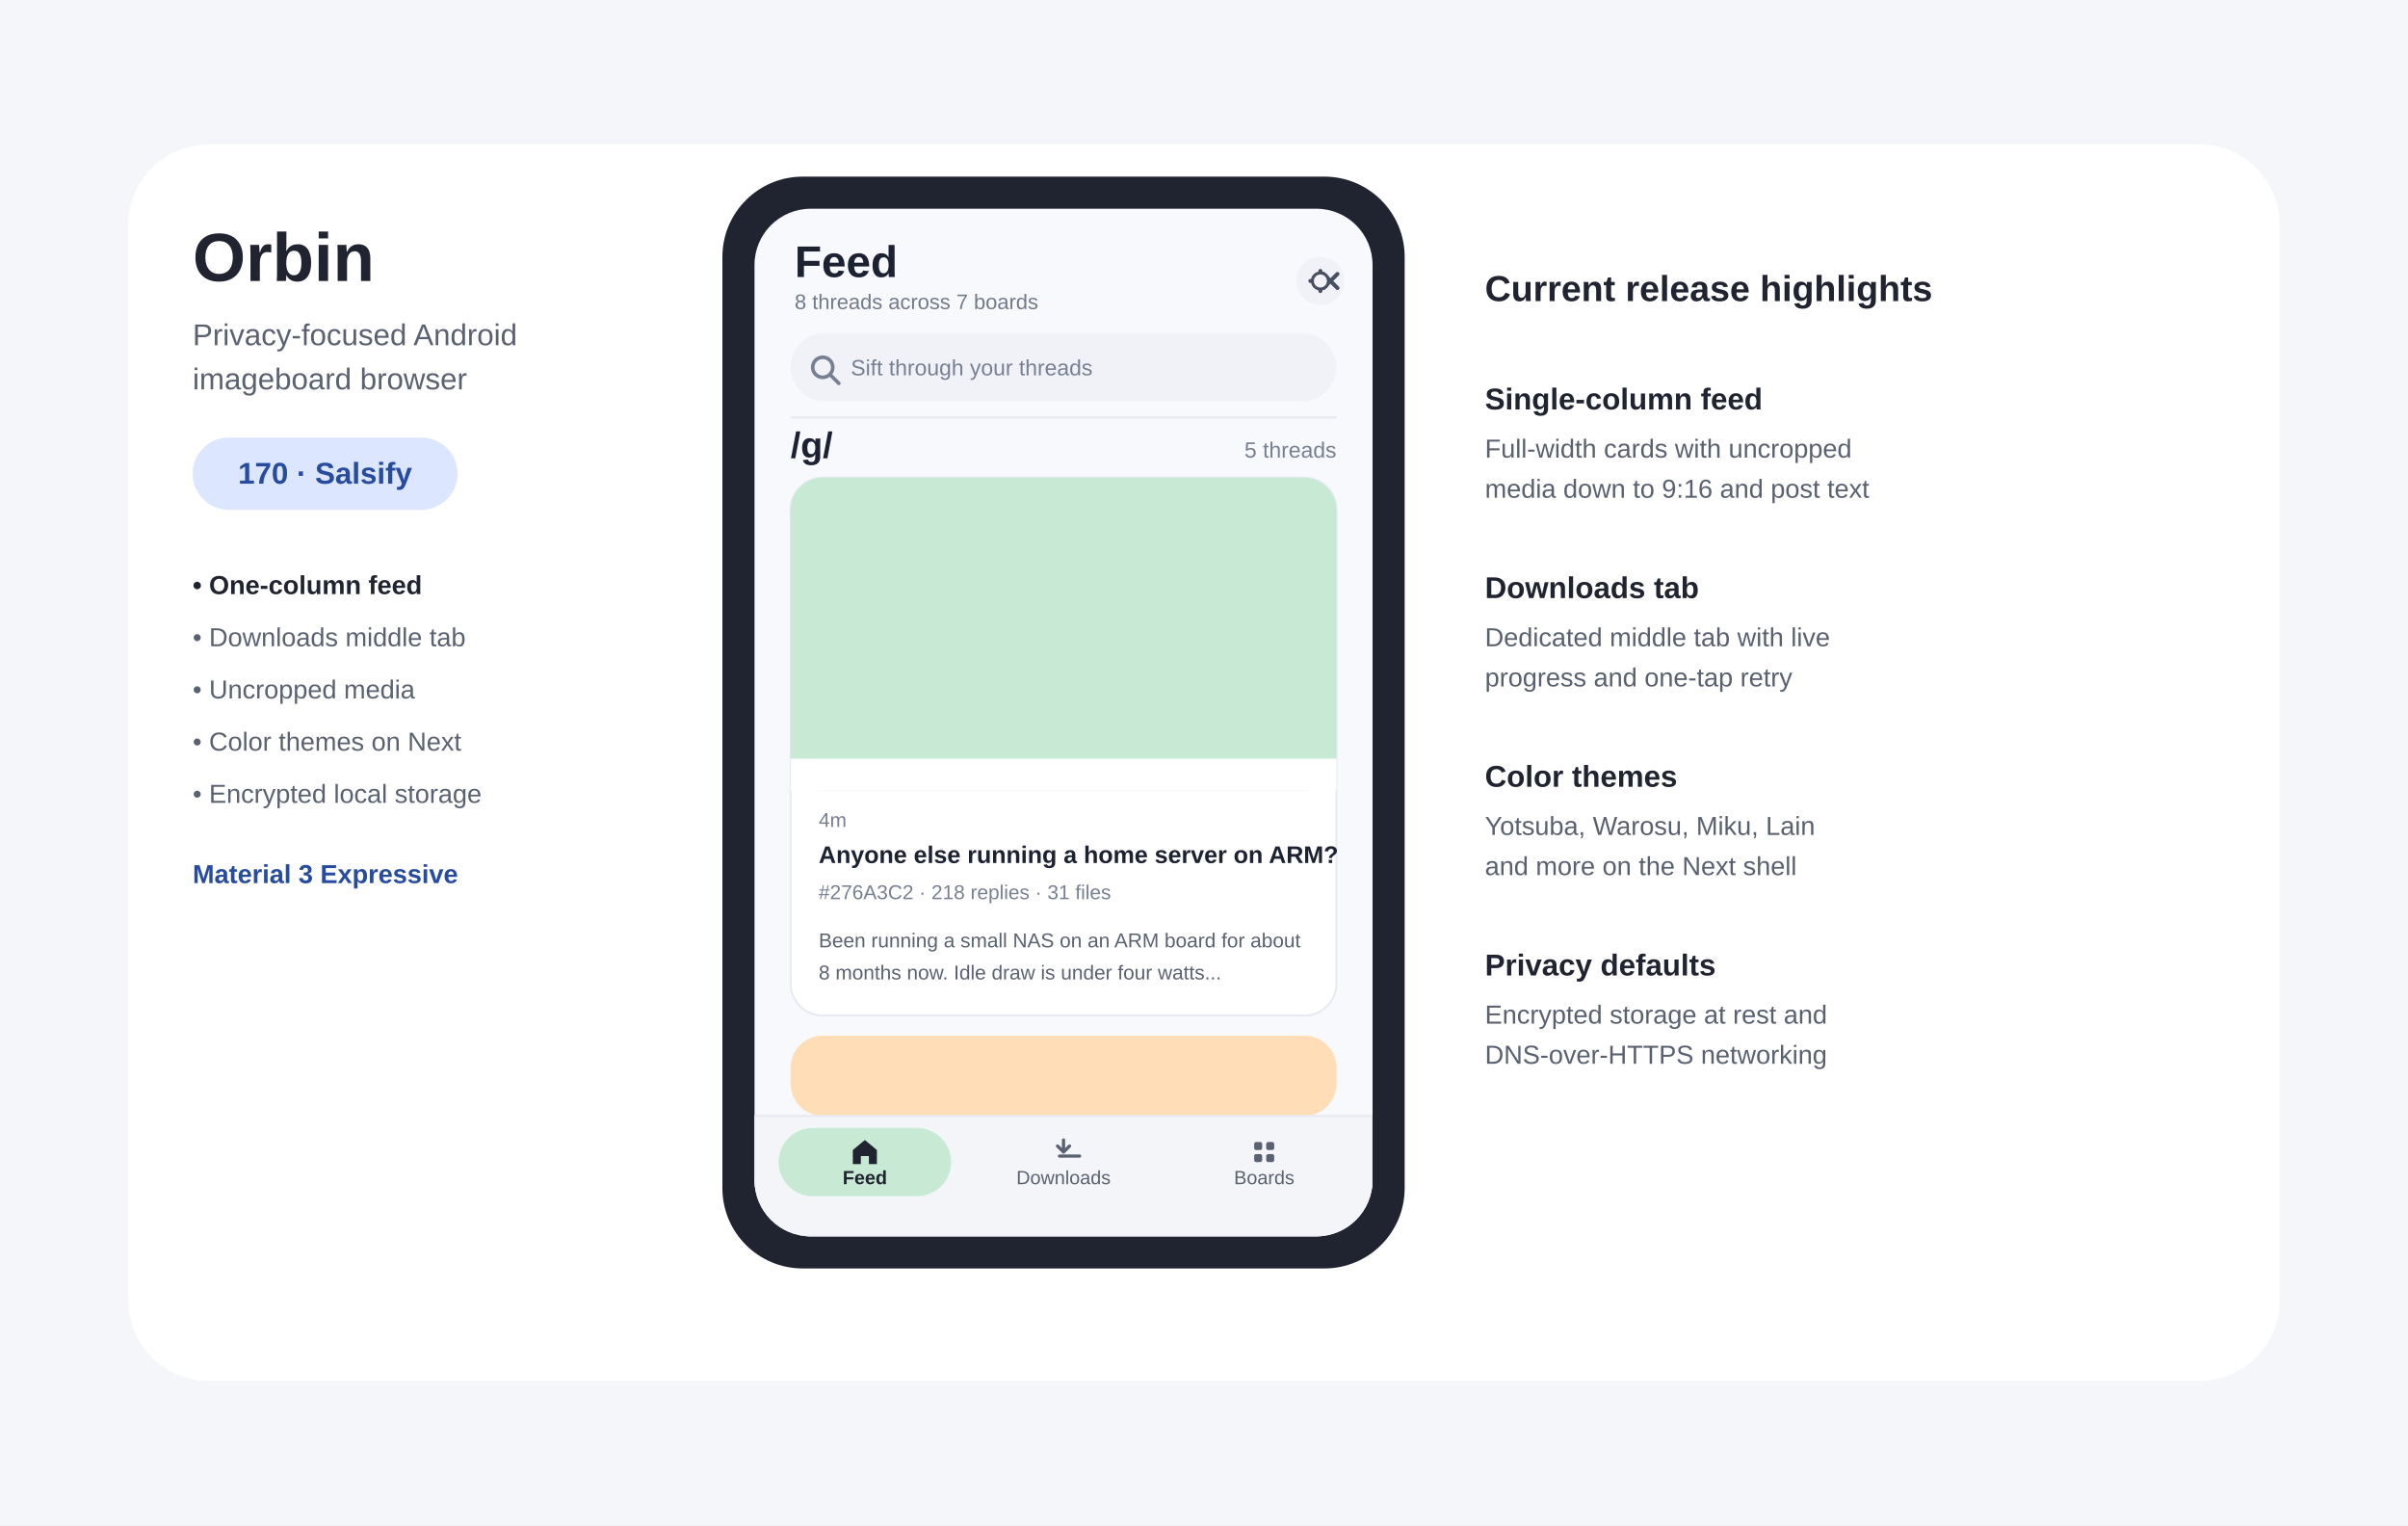
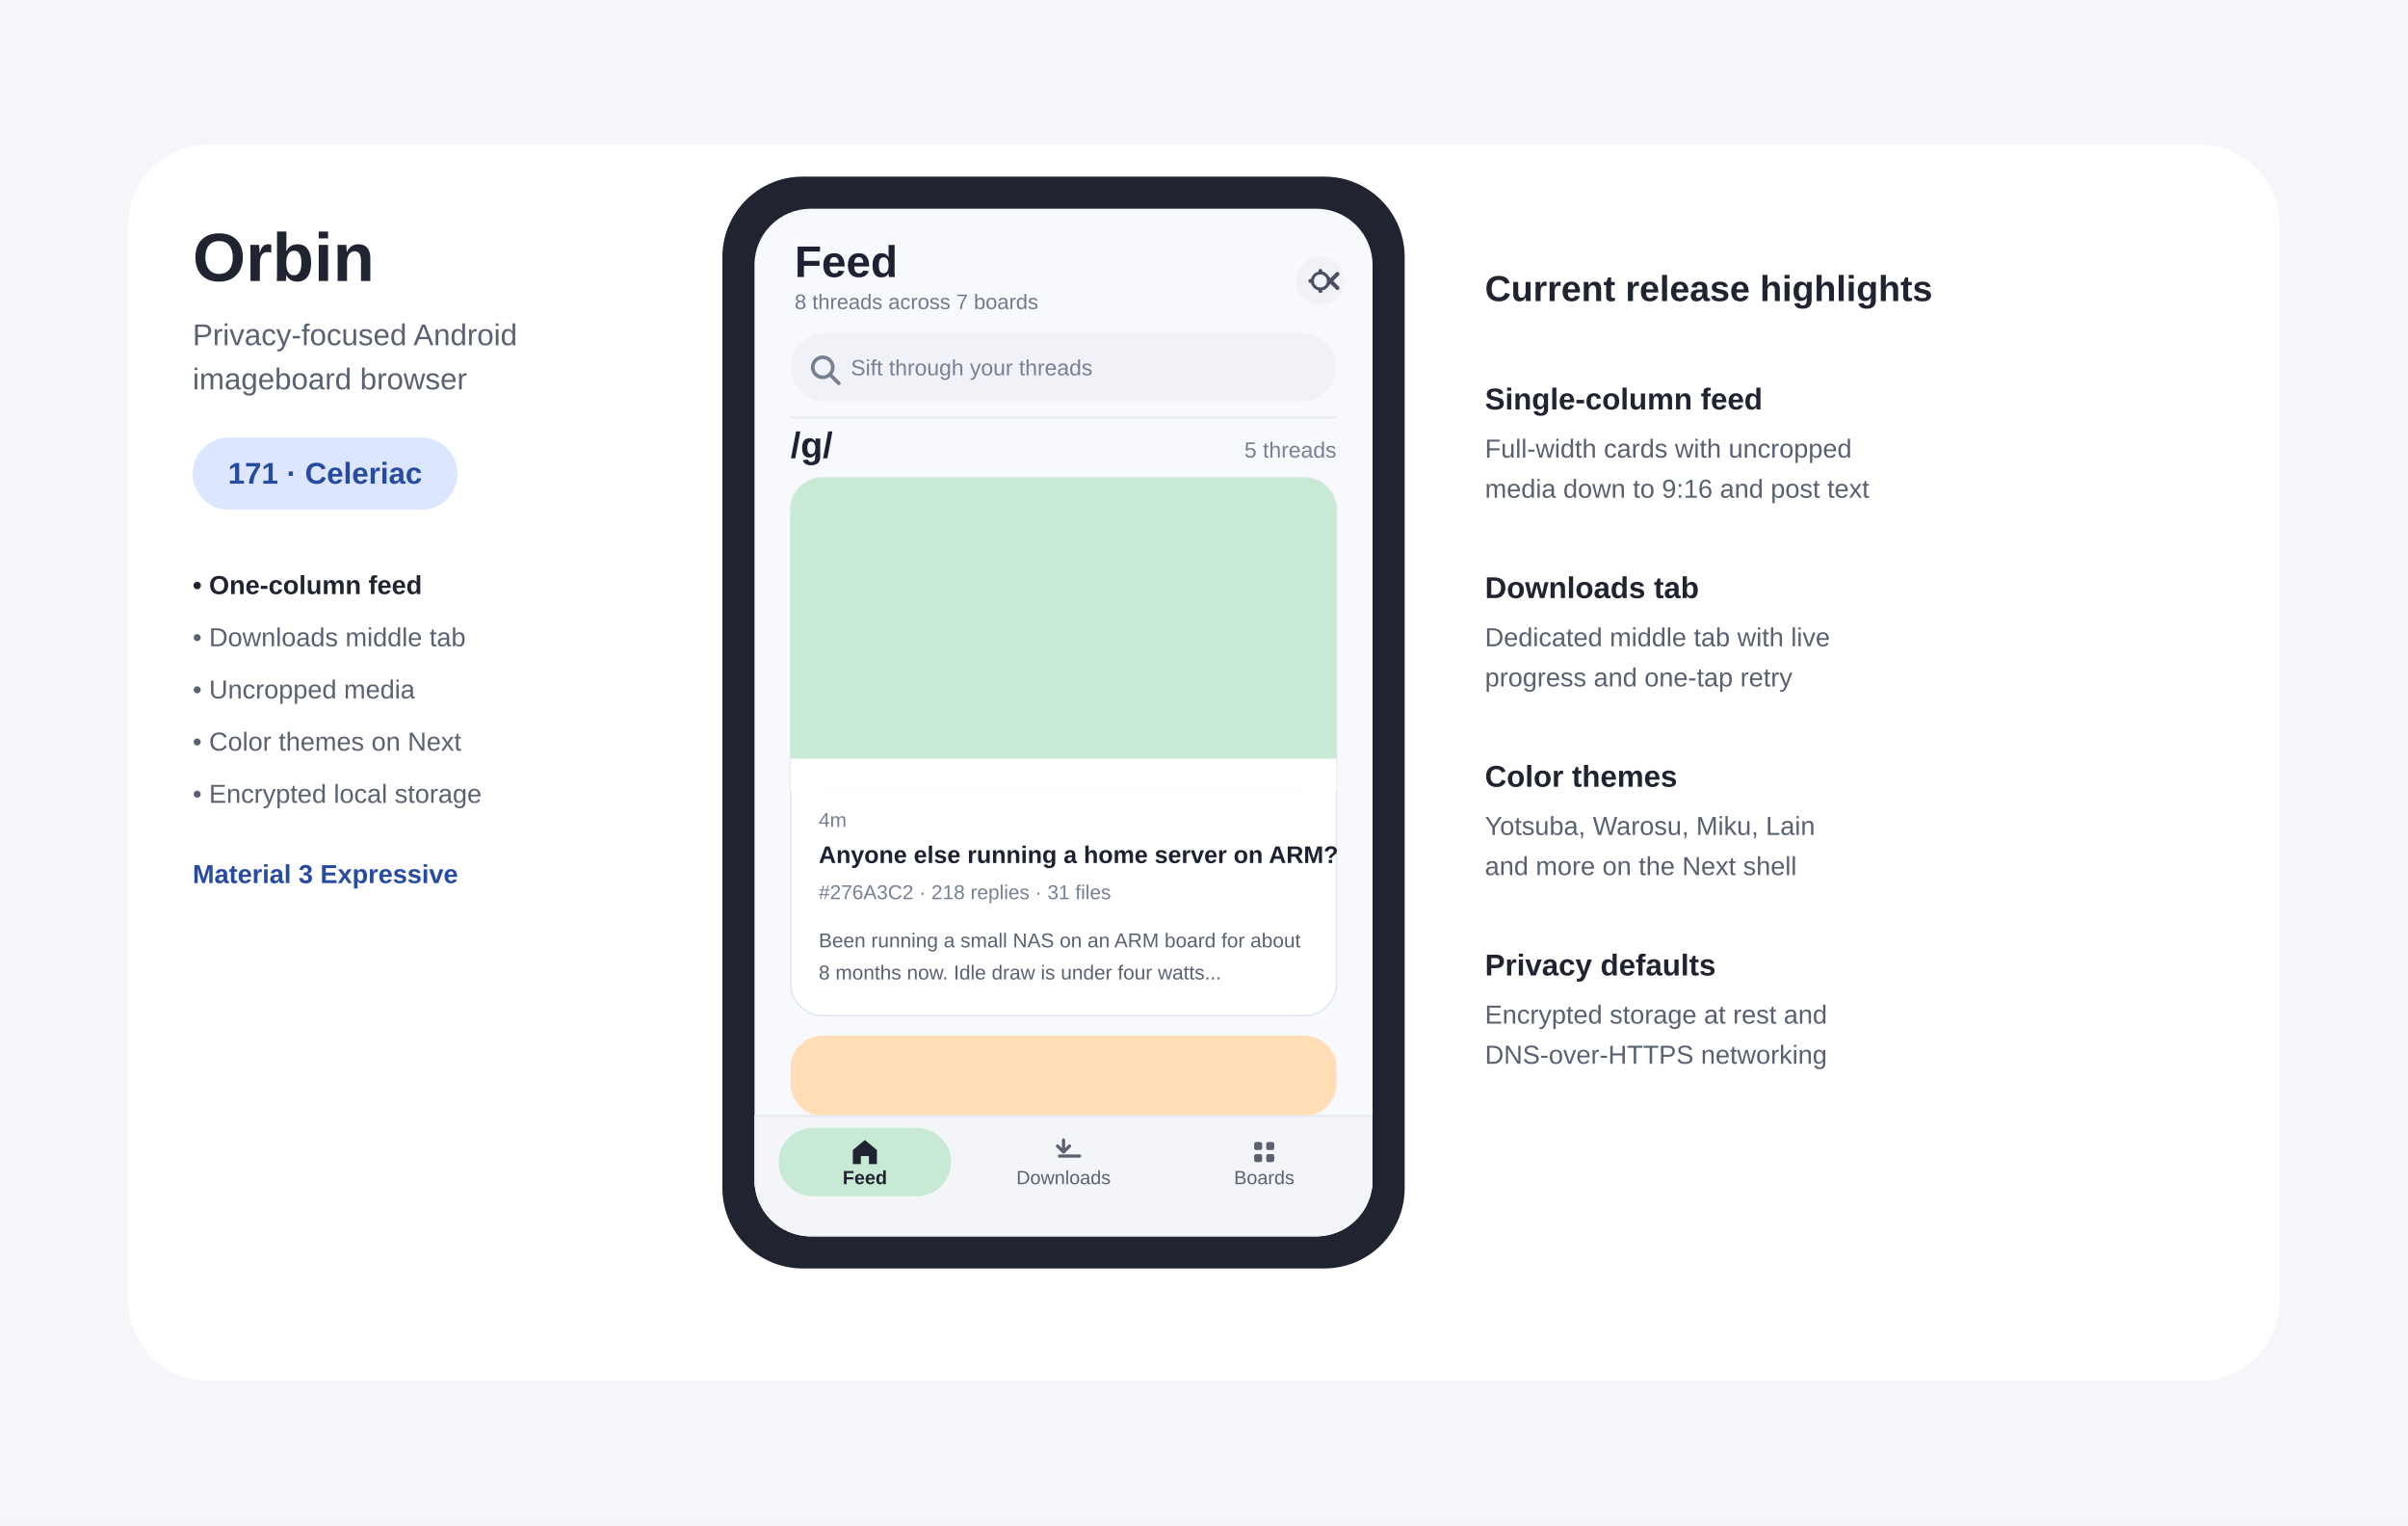
- <svg xmlns="http://www.w3.org/2000/svg" width="1200" height="760" viewBox="0 0 1200 760" role="img" aria-labelledby="title desc" data-release-version="170-Salsify">
+ <svg xmlns="http://www.w3.org/2000/svg" width="1200" height="760" viewBox="0 0 1200 760" role="img" aria-labelledby="title desc" data-release-version="171-Celeriac">
  <rect width="1200" height="760" fill="#F4F6FA" />
  <rect x="64" y="72" width="1072" height="616" rx="40" fill="#FFFFFF" />
  <text x="96" y="140" font-family="Arial,sans-serif" font-size="34" font-weight="700" fill="#202431">Orbin</text>
  <text x="96" y="172" font-family="Arial,sans-serif" font-size="15" fill="#5A6272">Privacy-focused Android</text>
  <text x="96" y="194" font-family="Arial,sans-serif" font-size="15" fill="#5A6272">imageboard browser</text>
  <rect x="96" y="218" width="132" height="36" rx="18" fill="#DCE6FF" />
-   <text id="release-label" x="162" y="241" text-anchor="middle" font-family="Arial,sans-serif" font-size="15" font-weight="700" fill="#274B9F">170 · Salsify</text>
+   <text id="release-label" x="162" y="241" text-anchor="middle" font-family="Arial,sans-serif" font-size="15" font-weight="700" fill="#274B9F">171 · Celeriac</text>
  <text x="96" y="296" font-family="Arial,sans-serif" font-size="13" font-weight="700" fill="#202431">• One-column feed</text>
  <text x="96" y="322" font-family="Arial,sans-serif" font-size="13" fill="#5A6272">• Downloads middle tab</text>
  <text x="96" y="348" font-family="Arial,sans-serif" font-size="13" fill="#5A6272">• Uncropped media</text>
  <text x="96" y="374" font-family="Arial,sans-serif" font-size="13" fill="#5A6272">• Color themes on Next</text>
  <text x="96" y="400" font-family="Arial,sans-serif" font-size="13" fill="#5A6272">• Encrypted local storage</text>
  <text x="96" y="440" font-family="Arial,sans-serif" font-size="13" font-weight="700" fill="#274B9F">Material 3 Expressive</text>
  <rect x="360" y="88" width="340" height="544" rx="40" fill="#202431" />
  <rect x="376" y="104" width="308" height="512" rx="28" fill="#F8F9FC" />
  <defs>
    <clipPath id="phone-screen-clip">
      <rect x="376" y="104" width="308" height="512" rx="28" />
    </clipPath>
  </defs>
  <g clip-path="url(#phone-screen-clip)">
    <text x="396" y="138" font-family="Arial,sans-serif" font-size="22" font-weight="700" fill="#1D2233">Feed</text>
    <text x="396" y="154" font-family="Arial,sans-serif" font-size="10.5" fill="#717A8C">8 threads across 7 boards</text>
    <circle cx="658" cy="140" r="12" fill="#F0F2F7" />
    <path d="M658 135v10m-5-5h10m-3.5-3.5l7 7m0-7l-7 7" stroke="#485062" stroke-width="2" stroke-linecap="round" />
    <circle cx="658" cy="140" r="4" fill="#F0F2F7" stroke="#485062" stroke-width="1.5" />
    <rect x="394" y="166" width="272" height="34" rx="17" fill="#F0F2F7" />
    <circle cx="410" cy="183" r="5" fill="none" stroke="#778092" stroke-width="1.8" />
    <line x1="414" y1="187" x2="418" y2="191" stroke="#778092" stroke-width="1.8" stroke-linecap="round" />
    <text x="424" y="187" font-family="Arial,sans-serif" font-size="11" fill="#778092">Sift through your threads</text>
    <line x1="394" y1="208" x2="666" y2="208" stroke="#E6E9F0" stroke-width="1" />
    <text x="394" y="228" font-family="Arial,sans-serif" font-size="18" font-weight="700" fill="#1D2233">/g/</text>
    <text x="666" y="228" text-anchor="end" font-family="Arial,sans-serif" font-size="11" fill="#778092">5 threads</text>
    <rect x="394" y="238" width="272" height="268" rx="16" fill="#FFFFFF" stroke="#E5EAF3" stroke-width="1" />
    <rect x="394" y="238" width="272" height="156" rx="16" fill="#C8EAD4" />
    <rect x="394" y="378" width="272" height="16" fill="#FFFFFF" />
    <text x="408" y="412" font-family="Arial,sans-serif" font-size="10" fill="#778092">4m</text>
    <text x="408" y="430" font-family="Arial,sans-serif" font-size="12" font-weight="700" fill="#1D2233">Anyone else running a home server on ARM?</text>
    <text x="408" y="448" font-family="Arial,sans-serif" font-size="10" fill="#778092">#276A3C2 · 218 replies · 31 files</text>
    <text x="408" y="472" font-family="Arial,sans-serif" font-size="10" fill="#5A6272">Been running a small NAS on an ARM board for about</text>
    <text x="408" y="488" font-family="Arial,sans-serif" font-size="10" fill="#5A6272">8 months now. Idle draw is under four watts...</text>
    <rect x="394" y="516" width="272" height="40" rx="16" fill="#FFDDB6" />
    <rect x="376" y="556" width="308" height="60" fill="#F4F5F9" stroke="#E6E9F0" stroke-width="1" />
    <rect x="388" y="562" width="86" height="34" rx="17" fill="#C8EAD4" />
    <path d="M431 568l6 5v7h-4v-4h-4v4h-4v-7z" fill="#202431" />
    <text x="431" y="590" text-anchor="middle" font-family="Arial,sans-serif" font-size="9.5" font-weight="700" fill="#202431">Feed</text>
    <path d="M530 568v6m-3-3l3 3 3-3m-5 5h10" stroke="#5A6272" stroke-width="1.6" stroke-linecap="round" stroke-linejoin="round" fill="none" />
    <text x="530" y="590" text-anchor="middle" font-family="Arial,sans-serif" font-size="9.5" fill="#5A6272">Downloads</text>
    <rect x="625" y="569" width="4" height="4" rx="1" fill="#5A6272" />
    <rect x="631" y="569" width="4" height="4" rx="1" fill="#5A6272" />
    <rect x="625" y="575" width="4" height="4" rx="1" fill="#5A6272" />
    <rect x="631" y="575" width="4" height="4" rx="1" fill="#5A6272" />
    <text x="630" y="590" text-anchor="middle" font-family="Arial,sans-serif" font-size="9.5" fill="#5A6272">Boards</text>
  </g>
  <text x="740" y="150" font-family="Arial,sans-serif" font-size="18" font-weight="700" fill="#202431">Current release highlights</text>
  <text x="740" y="204" font-family="Arial,sans-serif" font-size="15" font-weight="700" fill="#202431">Single-column feed</text>
  <text x="740" y="228" font-family="Arial,sans-serif" font-size="13" fill="#596171">Full-width cards with uncropped</text>
  <text x="740" y="248" font-family="Arial,sans-serif" font-size="13" fill="#596171">media down to 9:16 and post text</text>
  <text x="740" y="298" font-family="Arial,sans-serif" font-size="15" font-weight="700" fill="#202431">Downloads tab</text>
  <text x="740" y="322" font-family="Arial,sans-serif" font-size="13" fill="#596171">Dedicated middle tab with live</text>
  <text x="740" y="342" font-family="Arial,sans-serif" font-size="13" fill="#596171">progress and one-tap retry</text>
  <text x="740" y="392" font-family="Arial,sans-serif" font-size="15" font-weight="700" fill="#202431">Color themes</text>
  <text x="740" y="416" font-family="Arial,sans-serif" font-size="13" fill="#596171">Yotsuba, Warosu, Miku, Lain</text>
  <text x="740" y="436" font-family="Arial,sans-serif" font-size="13" fill="#596171">and more on the Next shell</text>
  <text x="740" y="486" font-family="Arial,sans-serif" font-size="15" font-weight="700" fill="#202431">Privacy defaults</text>
  <text x="740" y="510" font-family="Arial,sans-serif" font-size="13" fill="#596171">Encrypted storage at rest and</text>
  <text x="740" y="530" font-family="Arial,sans-serif" font-size="13" fill="#596171">DNS-over-HTTPS networking</text>
</svg>
